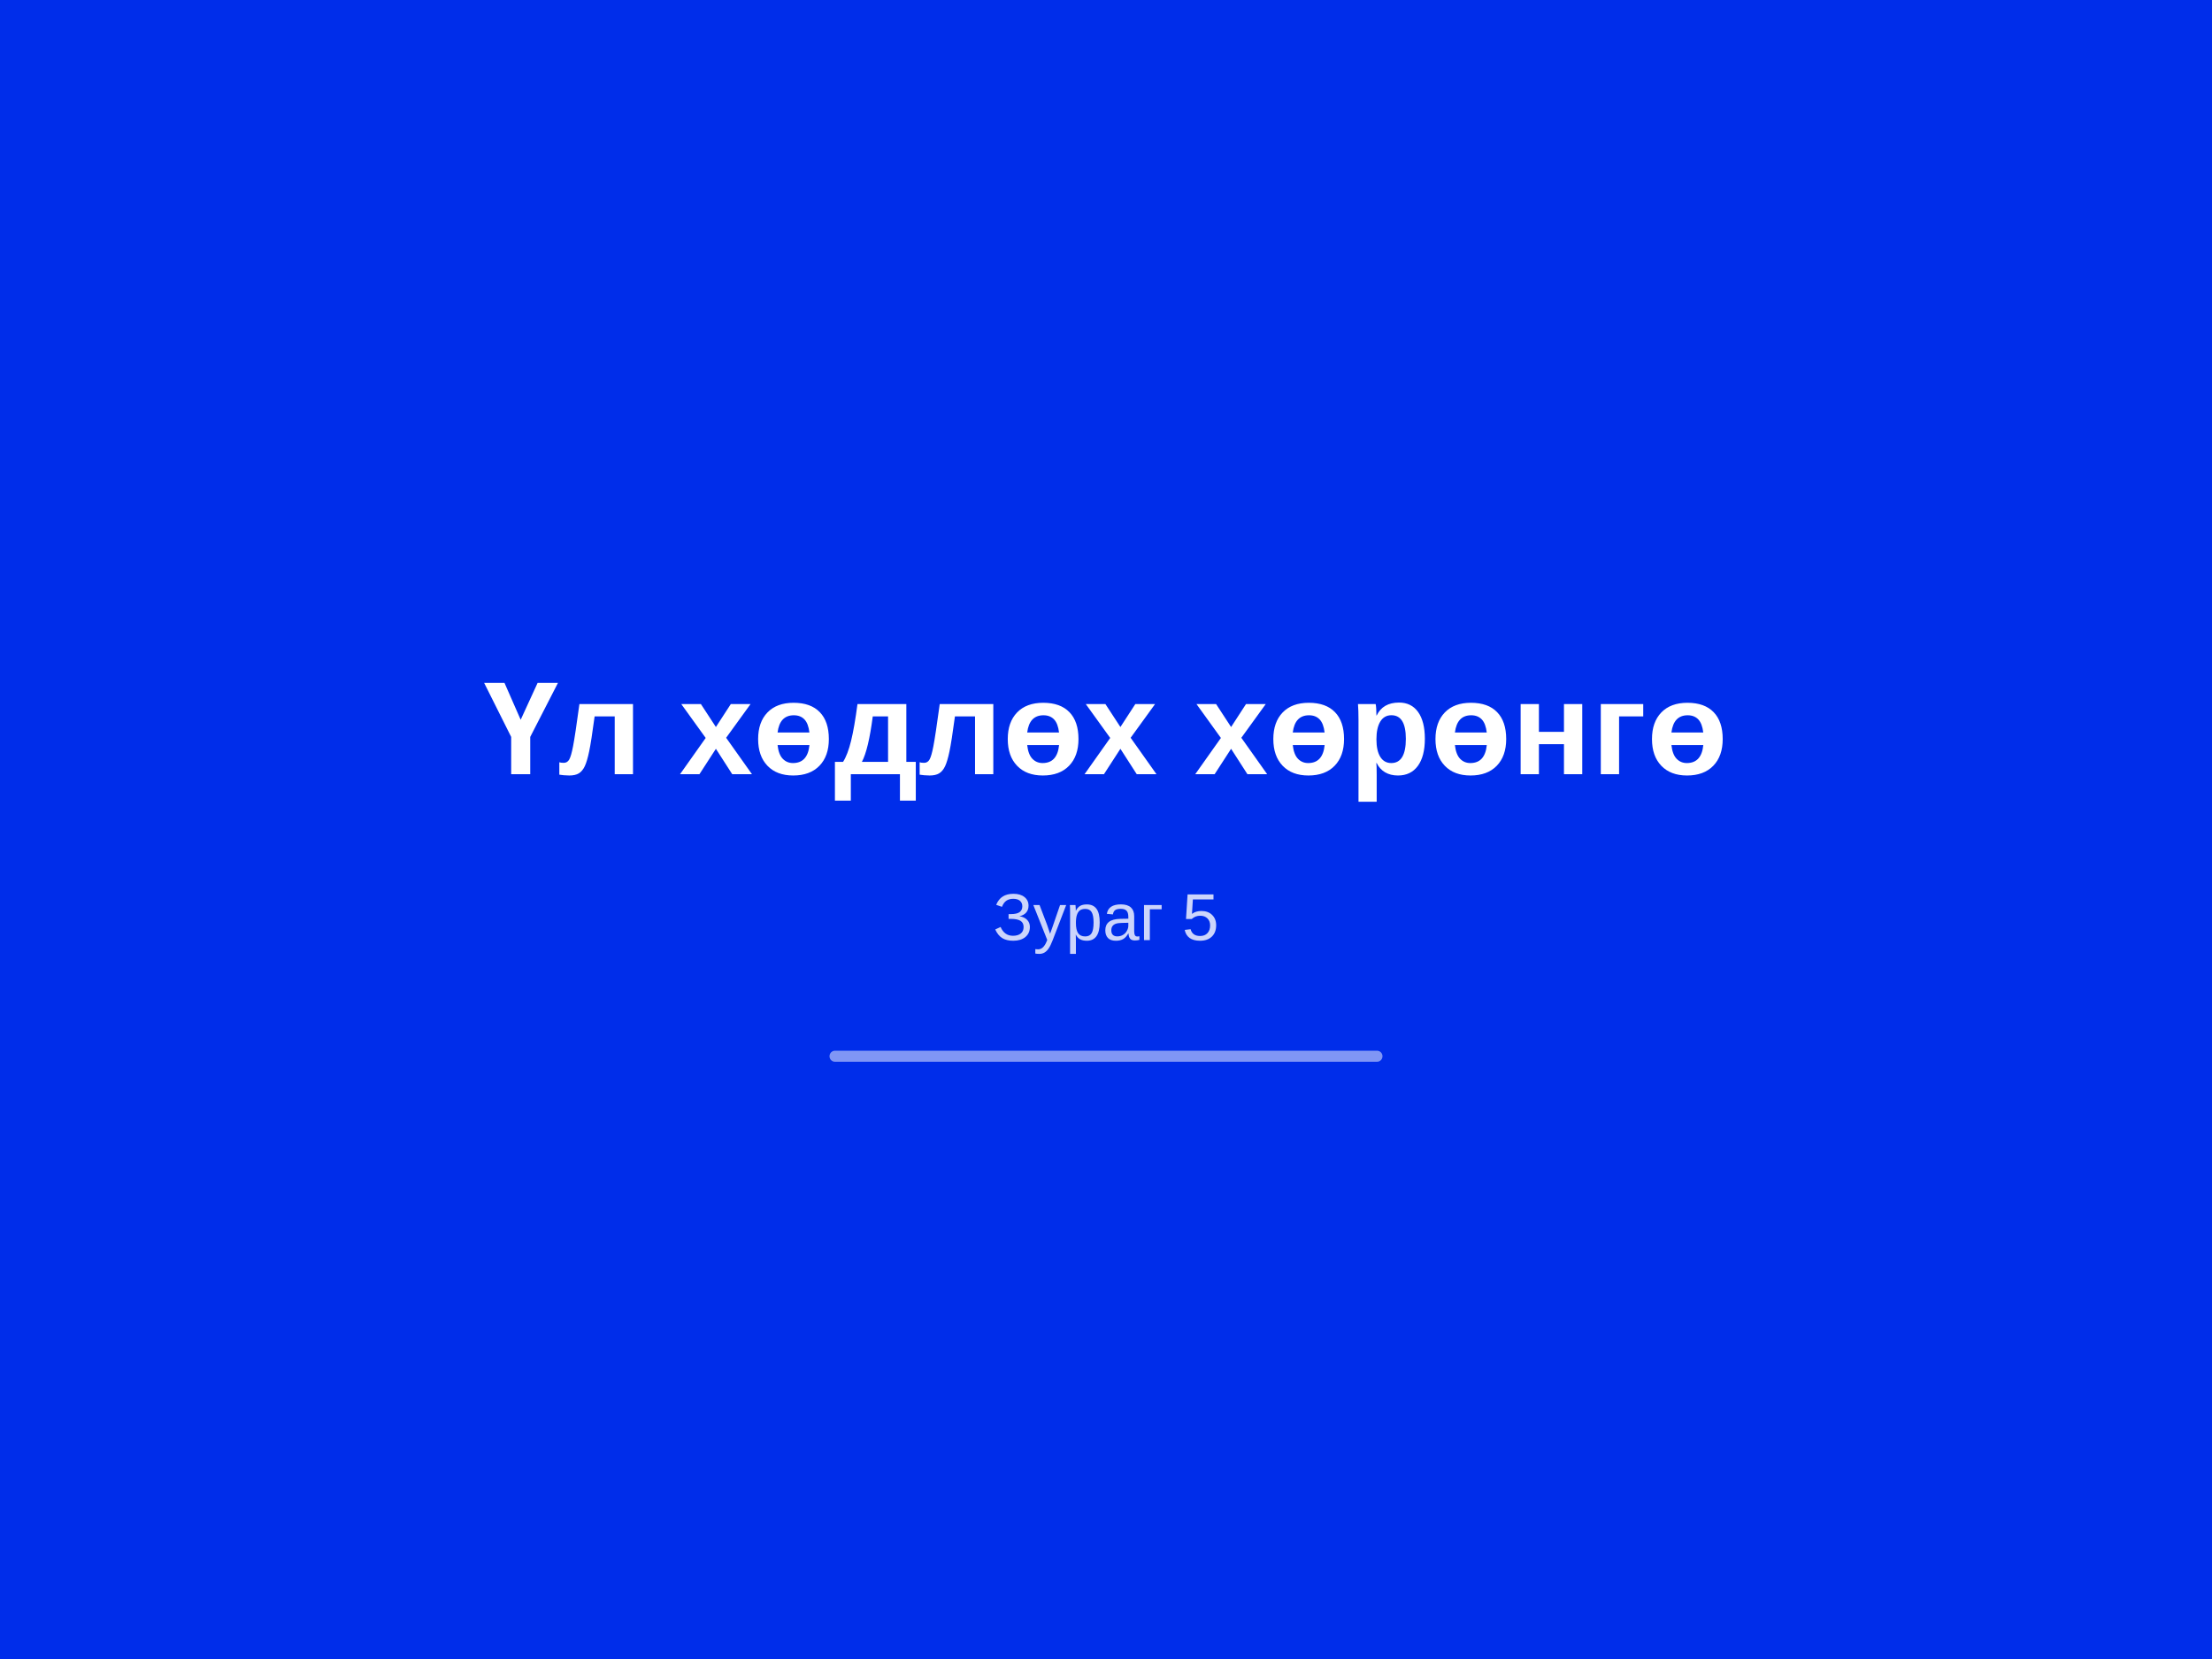
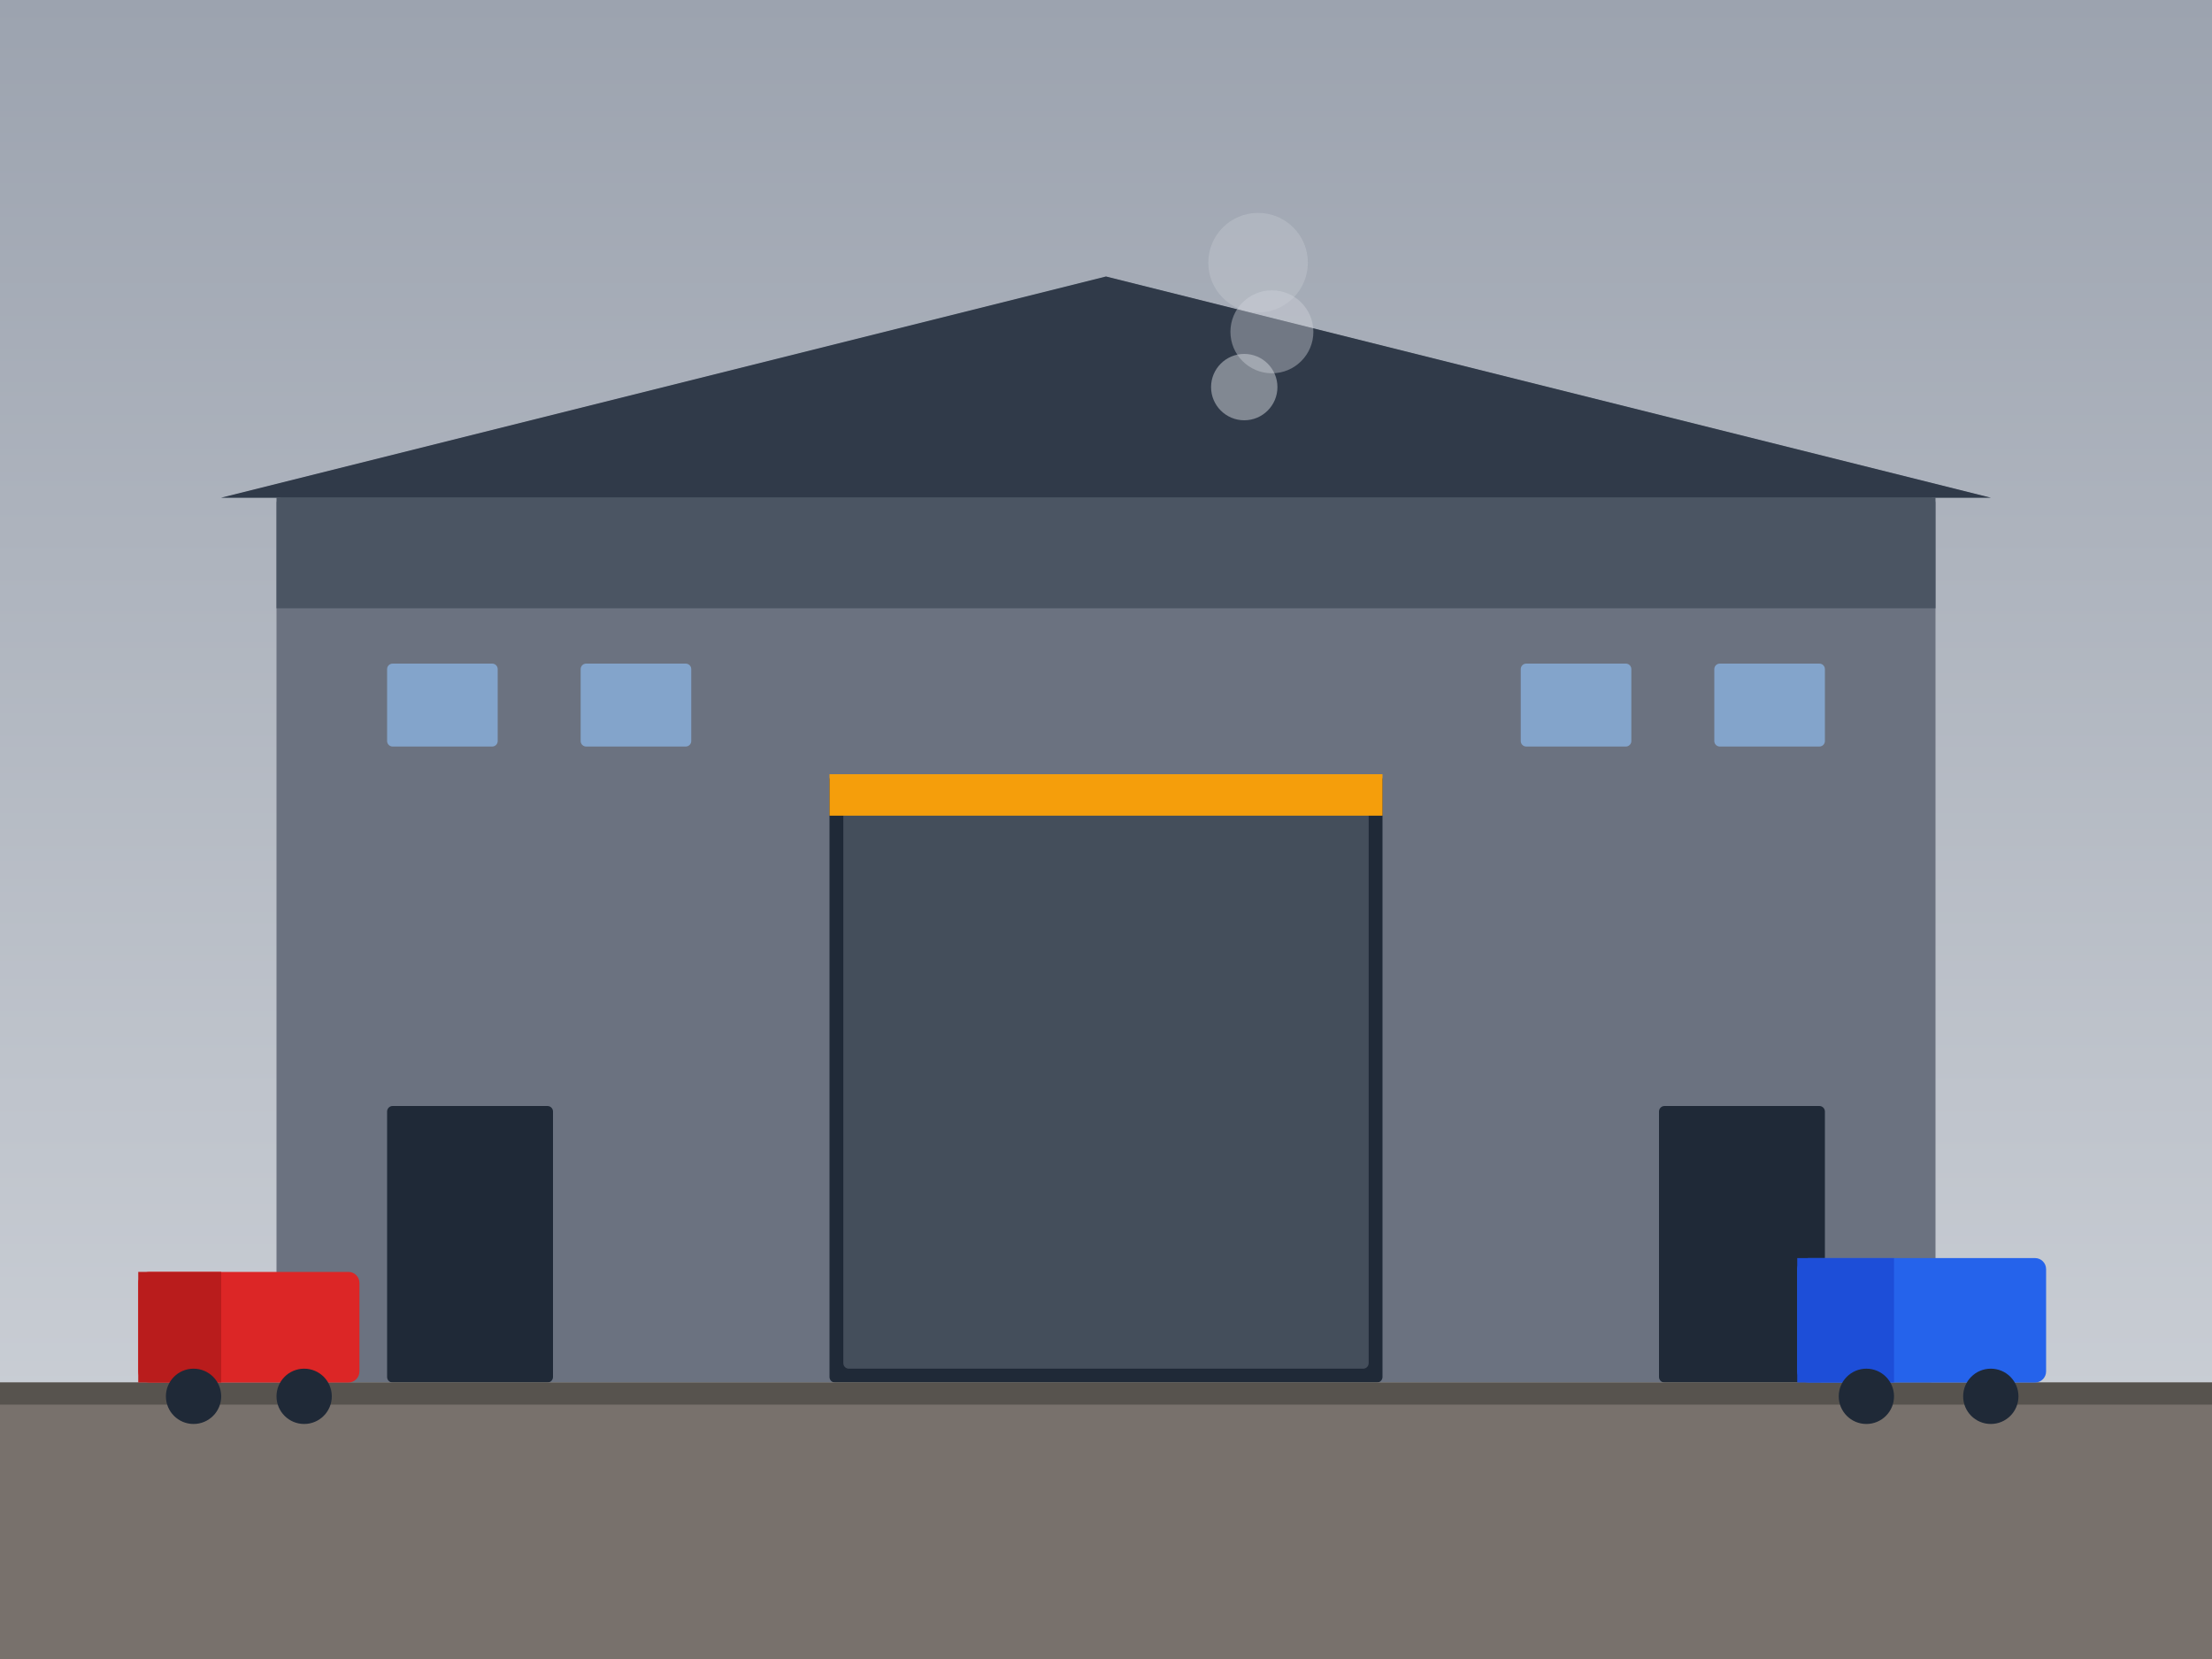
<svg xmlns="http://www.w3.org/2000/svg" width="800" height="600" viewBox="0 0 800 600">
-   <rect width="800" height="600" fill="#002dea" />
-   <text x="400" y="280" font-family="Arial" font-size="48" fill="white" text-anchor="middle" font-weight="bold">Үл хөдлөх хөрөнгө</text>
-   <text x="400" y="340" font-family="Arial" font-size="24" fill="rgba(255,255,255,0.8)" text-anchor="middle">Зураг 5</text>
-   <rect x="300" y="380" width="200" height="4" rx="2" fill="rgba(255,255,255,0.5)" />
+   <defs>
+     <linearGradient id="s4" x1="0" y1="0" x2="0" y2="1">
+       <stop offset="0%" stop-color="#9CA3AF" />
+       <stop offset="100%" stop-color="#D1D5DB" />
+     </linearGradient>
+   </defs>
+   <rect width="800" height="600" fill="url(#s4)" />
+   <rect x="100" y="180" width="600" height="320" fill="#6B7280" rx="2" />
+   <rect x="100" y="180" width="600" height="40" fill="#4B5563" />
+   <polygon points="80,180 400,100 720,180" fill="#374151" />
+   <polygon points="80,180 400,100 720,180" fill="#1F2937" opacity="0.3" />
+   <rect x="300" y="280" width="200" height="220" fill="#1F2937" rx="2" />
+   <rect x="305" y="285" width="190" height="210" fill="#9CA3AF" rx="2" opacity="0.3" />
+   <rect x="300" y="280" width="200" height="15" fill="#F59E0B" />
+   <rect x="140" y="400" width="60" height="100" fill="#1F2937" rx="2" />
+   <rect x="600" y="400" width="60" height="100" fill="#1F2937" rx="2" />
+   <rect x="140" y="240" width="40" height="30" fill="#93C5FD" rx="2" opacity="0.6" />
+   <rect x="210" y="240" width="40" height="30" fill="#93C5FD" rx="2" opacity="0.6" />
+   <rect x="550" y="240" width="40" height="30" fill="#93C5FD" rx="2" opacity="0.6" />
+   <rect x="620" y="240" width="40" height="30" fill="#93C5FD" rx="2" opacity="0.6" />
+   <rect x="0" y="500" width="800" height="100" fill="#78716C" />
+   <rect x="0" y="500" width="800" height="8" fill="#57534E" />
+   <rect x="50" y="460" width="80" height="40" fill="#DC2626" rx="4" />
+   <rect x="50" y="460" width="30" height="40" fill="#B91C1C" />
+   <circle cx="70" cy="505" r="10" fill="#1F2937" />
+   <circle cx="110" cy="505" r="10" fill="#1F2937" />
+   <rect x="650" y="455" width="90" height="45" fill="#2563EB" rx="4" />
+   <rect x="650" y="455" width="35" height="45" fill="#1D4ED8" />
+   <circle cx="675" cy="505" r="10" fill="#1F2937" />
+   <circle cx="720" cy="505" r="10" fill="#1F2937" />
+   <circle cx="450" cy="140" r="12" fill="#D1D5DB" opacity="0.5" />
+   <circle cx="460" cy="120" r="15" fill="#D1D5DB" opacity="0.4" />
+   <circle cx="455" cy="95" r="18" fill="#D1D5DB" opacity="0.3" />
</svg>
